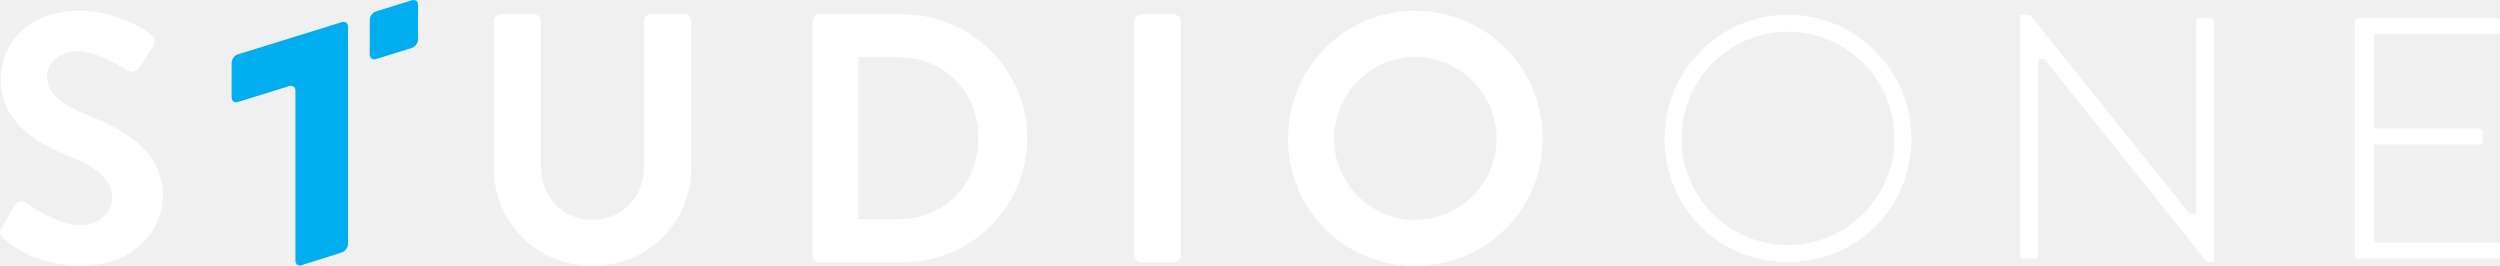
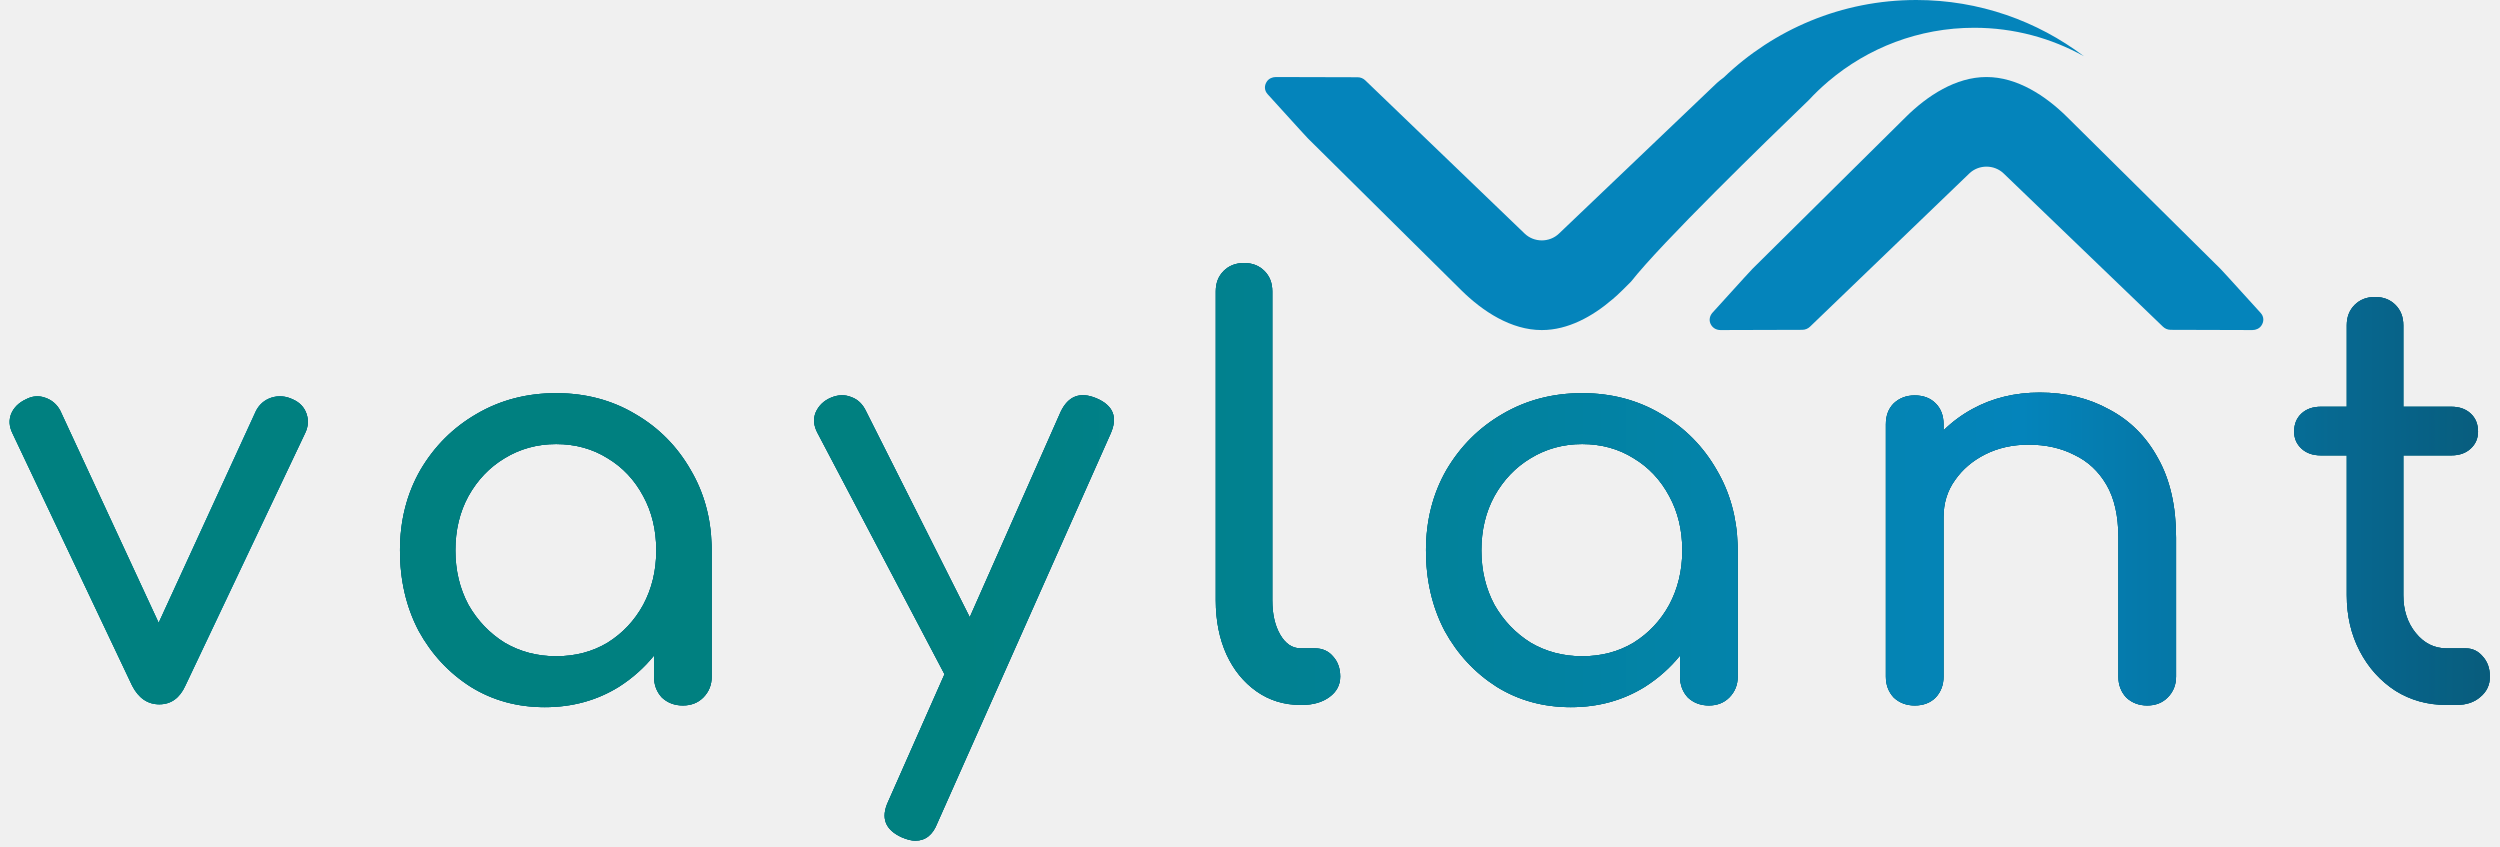
- <svg xmlns="http://www.w3.org/2000/svg" version="1.1" id="Layer_1" x="0px" y="0px" viewBox="0 0 200 21.271" enable-background="new 0 0 200 21.271" xml:space="preserve">
-   <g>
-     <g>
-       <g>
-         <path id="XMLID_13_" fill="#00ADEE" d="M18.53,7.793c0,0.286,0.223,0.45,0.496,0.366l4.113-1.274     c0.273-0.084,0.496,0.08,0.496,0.366v13.595c0,0.286,0.223,0.449,0.495,0.363l3.213-1.012c0.273-0.086,0.496-0.39,0.496-0.675     V5.945c0-0.286,0-0.753,0-1.038v-2.77c0-0.286-0.224-0.45-0.497-0.365l-8.316,2.578c-0.273,0.085-0.496,0.387-0.496,0.673V7.793z     " />
-       </g>
-       <g>
-         <path id="XMLID_12_" fill="#00ADEE" d="M30.075,0.919c-0.273,0.085-0.496,0.388-0.496,0.674v2.77c0,0.286,0.223,0.45,0.496,0.365     l2.875-0.897c0.273-0.085,0.496-0.388,0.496-0.674v-2.77c0-0.286-0.223-0.45-0.496-0.365L30.075,0.919z" />
-       </g>
-     </g>
-     <path fill="#FFFFFF" d="M0.134,18.21l1.02-1.757c0.227-0.397,0.709-0.397,0.963-0.199c0.142,0.085,2.438,1.758,4.28,1.758   c1.474,0,2.578-0.965,2.578-2.182c0-1.445-1.218-2.437-3.599-3.401C2.714,11.352,0.05,9.652,0.05,6.307   c0-2.523,1.87-5.441,6.376-5.441c2.891,0,5.101,1.474,5.667,1.899c0.285,0.169,0.369,0.652,0.171,0.935l-1.078,1.616   c-0.227,0.34-0.651,0.566-0.991,0.34C9.968,5.514,7.815,4.096,6.256,4.096c-1.616,0-2.494,1.077-2.494,1.984   c0,1.332,1.048,2.239,3.345,3.174c2.749,1.105,5.923,2.749,5.923,6.404c0,2.919-2.522,5.612-6.518,5.612   c-3.57,0-5.668-1.673-6.235-2.21C0.021,18.805-0.12,18.664,0.134,18.21z" />
-     <path fill="#FFFFFF" d="M39.509,1.688c0-0.284,0.255-0.539,0.539-0.539h2.693c0.311,0,0.539,0.255,0.539,0.539v11.591   c0,2.408,1.643,4.307,4.109,4.307c2.465,0,4.137-1.899,4.137-4.279V1.688c0-0.284,0.226-0.539,0.538-0.539h2.692   c0.284,0,0.539,0.255,0.539,0.539v11.789c0,4.307-3.429,7.794-7.906,7.794c-4.449,0-7.879-3.487-7.879-7.794V1.688z" />
-     <path fill="#FFFFFF" d="M65.003,1.688c0-0.284,0.227-0.539,0.51-0.539h6.716c5.47,0,9.947,4.449,9.947,9.891   c0,5.498-4.477,9.947-9.947,9.947h-6.716c-0.283,0-0.51-0.255-0.51-0.538V1.688z M71.89,17.529c3.684,0,6.377-2.776,6.377-6.49   c0-3.684-2.693-6.461-6.377-6.461h-3.23v12.95H71.89z" />
-     <path fill="#FFFFFF" d="M90.753,1.688c0-0.284,0.255-0.539,0.538-0.539h2.635c0.283,0,0.538,0.255,0.538,0.539v18.761   c0,0.283-0.255,0.538-0.538,0.538h-2.635c-0.283,0-0.538-0.255-0.538-0.538V1.688z" />
-     <path fill="#FFFFFF" d="M113.216,0.866c5.667,0,10.202,4.563,10.202,10.231c0,5.667-4.535,10.174-10.202,10.174   c-5.667,0-10.174-4.507-10.174-10.174C103.041,5.429,107.548,0.866,113.216,0.866z M113.216,17.587c3.571,0,6.518-2.919,6.518-6.49   c0-3.571-2.947-6.547-6.518-6.547s-6.49,2.975-6.49,6.547C106.725,14.668,109.645,17.587,113.216,17.587z" />
-     <path fill="#FFFFFF" d="M143.026,20.959c-5.531,0-9.862-4.332-9.862-9.862c0-5.47,4.424-9.919,9.862-9.919   c5.453,0,9.891,4.45,9.891,9.919C152.916,16.627,148.572,20.959,143.026,20.959z M143.026,2.538c-4.688,0-8.502,3.839-8.502,8.559   c0,4.687,3.814,8.501,8.502,8.501c4.703,0,8.53-3.814,8.53-8.501C151.556,6.378,147.729,2.538,143.026,2.538z" />
-     <path id="XMLID_2_" fill="#FFFFFF" d="M176.554,20.959L163.546,4.72h-0.461l-0.029,0.312v15.417c0,0.109-0.087,0.226-0.227,0.226   h-0.992c-0.111,0-0.228-0.116-0.228-0.226V1.376c0-0.104,0.109-0.198,0.228-0.198h0.558l12.782,15.927h0.517V1.688   c0-0.109,0.087-0.228,0.228-0.228h0.992c0.11,0,0.226,0.117,0.226,0.228V20.76c0,0.102-0.109,0.199-0.226,0.199H176.554z" />
-     <path id="XMLID_1_" fill="#FFFFFF" d="M188.607,20.676c-0.14,0-0.226-0.117-0.226-0.226V1.689c0-0.109,0.087-0.228,0.226-0.228   h11.167c0.14,0,0.227,0.118,0.227,0.228V2.51c0,0.109-0.087,0.227-0.227,0.227h-9.834v7.538h8.445c0.112,0,0.227,0.114,0.227,0.227   v0.821c0,0.141-0.117,0.228-0.227,0.228h-8.445v7.85h9.834c0.14,0,0.227,0.117,0.227,0.226v0.823c0,0.109-0.087,0.226-0.227,0.226   H188.607z" />
+ <svg xmlns="http://www.w3.org/2000/svg" width="130" height="44" viewBox="0 0 130 44" fill="none">
+   <path d="M55.155 21.415C55.548 20.592 56.166 20.356 57.009 20.709C57.892 21.082 58.138 21.7 57.745 22.563L48.742 42.804C48.507 43.412 48.124 43.716 47.595 43.716C47.399 43.716 47.163 43.657 46.889 43.539C46.026 43.147 45.791 42.529 46.183 41.686L49.114 35.06L42.505 22.503C42.309 22.131 42.279 21.778 42.416 21.445C42.573 21.092 42.838 20.836 43.211 20.679C43.584 20.522 43.936 20.513 44.27 20.65C44.603 20.767 44.859 21.013 45.035 21.385L50.427 32.096L55.155 21.415ZM28.918 20.444C30.448 20.444 31.821 20.807 33.037 21.533C34.253 22.239 35.214 23.21 35.92 24.446C36.6 25.604 36.962 26.9 37.004 28.334L37.009 28.623V35.184C37.009 35.615 36.862 35.979 36.568 36.273C36.293 36.547 35.94 36.685 35.508 36.685C35.077 36.685 34.714 36.547 34.42 36.273C34.145 35.979 34.008 35.615 34.008 35.184V34.091C33.493 34.725 32.885 35.266 32.184 35.713C31.046 36.419 29.761 36.773 28.329 36.773C26.898 36.773 25.612 36.419 24.475 35.713C23.337 34.988 22.436 34.017 21.769 32.801C21.122 31.566 20.798 30.173 20.798 28.623C20.798 27.074 21.151 25.681 21.857 24.446C22.582 23.21 23.554 22.239 24.77 21.533C26.005 20.807 27.388 20.444 28.918 20.444ZM82.271 20.444C83.8 20.444 85.173 20.807 86.389 21.533C87.605 22.239 88.567 23.21 89.273 24.446C89.953 25.604 90.314 26.9 90.357 28.334L90.362 28.623V35.184C90.362 35.615 90.214 35.979 89.92 36.273C89.645 36.547 89.292 36.685 88.861 36.685C88.429 36.685 88.066 36.547 87.772 36.273C87.497 35.979 87.361 35.615 87.361 35.184V34.091C86.846 34.725 86.238 35.266 85.536 35.713C84.399 36.419 83.114 36.773 81.682 36.773C80.25 36.773 78.965 36.419 77.827 35.713C76.69 34.988 75.788 34.017 75.121 32.801C74.474 31.566 74.15 30.173 74.15 28.623C74.15 27.074 74.503 25.681 75.209 24.446C75.935 23.21 76.906 22.239 78.122 21.533C79.358 20.807 80.741 20.444 82.271 20.444ZM106.067 20.414C107.42 20.414 108.626 20.709 109.685 21.297C110.763 21.866 111.607 22.71 112.215 23.828C112.843 24.945 113.156 26.319 113.156 27.947V35.184C113.156 35.615 113.01 35.979 112.716 36.273C112.441 36.547 112.088 36.685 111.656 36.685C111.225 36.685 110.862 36.547 110.568 36.273C110.293 35.979 110.155 35.615 110.155 35.184V27.947C110.155 26.829 109.95 25.916 109.538 25.21C109.126 24.504 108.567 23.984 107.861 23.651C107.175 23.298 106.38 23.121 105.478 23.121C104.654 23.122 103.909 23.288 103.242 23.621C102.576 23.955 102.046 24.406 101.653 24.975C101.261 25.524 101.065 26.161 101.065 26.887V35.184C101.065 35.615 100.927 35.979 100.652 36.273C100.378 36.547 100.015 36.685 99.565 36.685C99.133 36.685 98.77 36.547 98.476 36.273C98.201 35.979 98.064 35.615 98.064 35.184V22.062C98.064 21.611 98.201 21.248 98.476 20.974C98.77 20.699 99.133 20.562 99.565 20.562C100.016 20.562 100.378 20.7 100.652 20.974C100.927 21.248 101.065 21.611 101.065 22.062V22.379C101.502 21.949 102.001 21.577 102.566 21.268C103.605 20.699 104.772 20.414 106.067 20.414ZM64.691 13.677C65.122 13.677 65.475 13.815 65.749 14.089C66.024 14.364 66.161 14.716 66.161 15.148V31.212C66.161 31.938 66.299 32.536 66.573 33.007C66.848 33.478 67.201 33.713 67.632 33.713H68.367C68.76 33.713 69.074 33.851 69.31 34.125C69.564 34.4 69.692 34.753 69.692 35.184C69.692 35.615 69.506 35.969 69.133 36.243C68.76 36.518 68.28 36.656 67.692 36.656H67.632C66.769 36.656 66.004 36.419 65.337 35.949C64.67 35.478 64.151 34.84 63.779 34.036C63.406 33.213 63.219 32.271 63.219 31.212V15.148C63.219 14.716 63.356 14.364 63.631 14.089C63.906 13.815 64.259 13.677 64.691 13.677ZM123.502 15.443C123.933 15.443 124.287 15.579 124.562 15.854C124.836 16.128 124.974 16.482 124.974 16.913V21.15H127.475C127.886 21.15 128.22 21.268 128.475 21.503C128.73 21.739 128.858 22.052 128.858 22.445C128.858 22.798 128.73 23.092 128.475 23.328C128.22 23.563 127.886 23.68 127.475 23.68H124.974V30.948C124.974 31.732 125.19 32.389 125.621 32.918C126.053 33.448 126.582 33.713 127.21 33.713H128.21C128.563 33.713 128.858 33.851 129.093 34.125C129.348 34.4 129.475 34.753 129.475 35.184C129.475 35.615 129.308 35.969 128.975 36.243C128.661 36.518 128.249 36.656 127.739 36.656H127.21C126.229 36.656 125.346 36.41 124.562 35.919C123.777 35.409 123.159 34.723 122.708 33.86C122.257 32.997 122.031 32.026 122.031 30.948V23.68H120.678C120.266 23.68 119.933 23.563 119.678 23.328C119.423 23.092 119.295 22.798 119.295 22.445C119.295 22.052 119.423 21.739 119.678 21.503C119.933 21.268 120.266 21.15 120.678 21.15H122.031V16.913C122.031 16.482 122.169 16.128 122.444 15.854C122.718 15.58 123.071 15.443 123.502 15.443ZM14.11 20.679C14.482 20.561 14.855 20.591 15.228 20.768C15.581 20.925 15.816 21.17 15.934 21.503C16.051 21.837 16.032 22.17 15.875 22.503L9.638 35.655C9.344 36.302 8.892 36.625 8.284 36.625C7.676 36.625 7.206 36.302 6.872 35.655L0.635 22.503C0.478 22.17 0.458 21.846 0.575 21.533C0.713 21.199 0.968 20.945 1.341 20.768C1.674 20.591 2.008 20.561 2.341 20.679C2.694 20.797 2.958 21.023 3.135 21.356L8.251 32.388L13.316 21.356C13.492 21.023 13.757 20.797 14.11 20.679ZM28.918 23.092C27.937 23.092 27.045 23.337 26.24 23.828C25.456 24.298 24.828 24.956 24.358 25.799C23.907 26.623 23.681 27.564 23.681 28.623C23.681 29.663 23.907 30.604 24.358 31.448C24.828 32.271 25.456 32.929 26.24 33.419C27.044 33.89 27.937 34.125 28.918 34.125C29.918 34.125 30.811 33.89 31.595 33.419C32.379 32.929 32.997 32.271 33.448 31.448C33.9 30.604 34.125 29.663 34.125 28.623C34.125 27.564 33.899 26.623 33.448 25.799C32.997 24.956 32.379 24.298 31.595 23.828C30.81 23.337 29.918 23.092 28.918 23.092ZM82.271 23.092C81.29 23.092 80.397 23.337 79.593 23.828C78.808 24.298 78.181 24.956 77.71 25.799C77.259 26.623 77.033 27.564 77.033 28.623C77.033 29.663 77.259 30.604 77.71 31.448C78.181 32.271 78.808 32.929 79.593 33.419C80.397 33.89 81.29 34.125 82.271 34.125C83.271 34.125 84.163 33.89 84.947 33.419C85.732 32.929 86.35 32.271 86.801 31.448C87.252 30.604 87.478 29.663 87.478 28.623C87.478 27.564 87.252 26.623 86.801 25.799C86.35 24.956 85.732 24.298 84.947 23.828C84.163 23.337 83.271 23.092 82.271 23.092Z" fill="#008080" />
+   <path d="M55.155 21.415C55.548 20.592 56.166 20.356 57.009 20.709C57.892 21.082 58.138 21.7 57.745 22.563L48.742 42.804C48.507 43.412 48.124 43.716 47.595 43.716C47.399 43.716 47.163 43.657 46.889 43.539C46.026 43.147 45.791 42.529 46.183 41.686L49.114 35.06L42.505 22.503C42.309 22.131 42.279 21.778 42.416 21.445C42.573 21.092 42.838 20.836 43.211 20.679C43.584 20.522 43.936 20.513 44.27 20.65C44.603 20.767 44.859 21.013 45.035 21.385L50.427 32.096L55.155 21.415ZM28.918 20.444C30.448 20.444 31.821 20.807 33.037 21.533C34.253 22.239 35.214 23.21 35.92 24.446C36.6 25.604 36.962 26.9 37.004 28.334L37.009 28.623V35.184C37.009 35.615 36.862 35.979 36.568 36.273C36.293 36.547 35.94 36.685 35.508 36.685C35.077 36.685 34.714 36.547 34.42 36.273C34.145 35.979 34.008 35.615 34.008 35.184V34.091C33.493 34.725 32.885 35.266 32.184 35.713C31.046 36.419 29.761 36.773 28.329 36.773C26.898 36.773 25.612 36.419 24.475 35.713C23.337 34.988 22.436 34.017 21.769 32.801C21.122 31.566 20.798 30.173 20.798 28.623C20.798 27.074 21.151 25.681 21.857 24.446C22.582 23.21 23.554 22.239 24.77 21.533C26.005 20.807 27.388 20.444 28.918 20.444ZM82.271 20.444C83.8 20.444 85.173 20.807 86.389 21.533C87.605 22.239 88.567 23.21 89.273 24.446C89.953 25.604 90.314 26.9 90.357 28.334L90.362 28.623V35.184C90.362 35.615 90.214 35.979 89.92 36.273C89.645 36.547 89.292 36.685 88.861 36.685C88.429 36.685 88.066 36.547 87.772 36.273C87.497 35.979 87.361 35.615 87.361 35.184V34.091C86.846 34.725 86.238 35.266 85.536 35.713C84.399 36.419 83.114 36.773 81.682 36.773C80.25 36.773 78.965 36.419 77.827 35.713C76.69 34.988 75.788 34.017 75.121 32.801C74.474 31.566 74.15 30.173 74.15 28.623C74.15 27.074 74.503 25.681 75.209 24.446C75.935 23.21 76.906 22.239 78.122 21.533C79.358 20.807 80.741 20.444 82.271 20.444ZM106.067 20.414C107.42 20.414 108.626 20.709 109.685 21.297C110.763 21.866 111.607 22.71 112.215 23.828C112.843 24.945 113.156 26.319 113.156 27.947V35.184C113.156 35.615 113.01 35.979 112.716 36.273C112.441 36.547 112.088 36.685 111.656 36.685C111.225 36.685 110.862 36.547 110.568 36.273C110.293 35.979 110.155 35.615 110.155 35.184V27.947C110.155 26.829 109.95 25.916 109.538 25.21C109.126 24.504 108.567 23.984 107.861 23.651C107.175 23.298 106.38 23.121 105.478 23.121C104.654 23.122 103.909 23.288 103.242 23.621C102.576 23.955 102.046 24.406 101.653 24.975C101.261 25.524 101.065 26.161 101.065 26.887V35.184C101.065 35.615 100.927 35.979 100.652 36.273C100.378 36.547 100.015 36.685 99.565 36.685C99.133 36.685 98.77 36.547 98.476 36.273C98.201 35.979 98.064 35.615 98.064 35.184V22.062C98.064 21.611 98.201 21.248 98.476 20.974C98.77 20.699 99.133 20.562 99.565 20.562C100.016 20.562 100.378 20.7 100.652 20.974C100.927 21.248 101.065 21.611 101.065 22.062V22.379C101.502 21.949 102.001 21.577 102.566 21.268C103.605 20.699 104.772 20.414 106.067 20.414ZM64.691 13.677C65.122 13.677 65.475 13.815 65.749 14.089C66.024 14.364 66.161 14.716 66.161 15.148V31.212C66.161 31.938 66.299 32.536 66.573 33.007C66.848 33.478 67.201 33.713 67.632 33.713H68.367C68.76 33.713 69.074 33.851 69.31 34.125C69.564 34.4 69.692 34.753 69.692 35.184C69.692 35.615 69.506 35.969 69.133 36.243C68.76 36.518 68.28 36.656 67.692 36.656H67.632C66.769 36.656 66.004 36.419 65.337 35.949C64.67 35.478 64.151 34.84 63.779 34.036C63.406 33.213 63.219 32.271 63.219 31.212V15.148C63.219 14.716 63.356 14.364 63.631 14.089C63.906 13.815 64.259 13.677 64.691 13.677ZM123.502 15.443C123.933 15.443 124.287 15.579 124.562 15.854C124.836 16.128 124.974 16.482 124.974 16.913V21.15H127.475C127.886 21.15 128.22 21.268 128.475 21.503C128.73 21.739 128.858 22.052 128.858 22.445C128.858 22.798 128.73 23.092 128.475 23.328C128.22 23.563 127.886 23.68 127.475 23.68H124.974V30.948C124.974 31.732 125.19 32.389 125.621 32.918C126.053 33.448 126.582 33.713 127.21 33.713H128.21C128.563 33.713 128.858 33.851 129.093 34.125C129.348 34.4 129.475 34.753 129.475 35.184C129.475 35.615 129.308 35.969 128.975 36.243C128.661 36.518 128.249 36.656 127.739 36.656H127.21C126.229 36.656 125.346 36.41 124.562 35.919C123.777 35.409 123.159 34.723 122.708 33.86C122.257 32.997 122.031 32.026 122.031 30.948V23.68H120.678C120.266 23.68 119.933 23.563 119.678 23.328C119.423 23.092 119.295 22.798 119.295 22.445C119.295 22.052 119.423 21.739 119.678 21.503C119.933 21.268 120.266 21.15 120.678 21.15H122.031V16.913C122.031 16.482 122.169 16.128 122.444 15.854C122.718 15.58 123.071 15.443 123.502 15.443ZM14.11 20.679C14.482 20.561 14.855 20.591 15.228 20.768C15.581 20.925 15.816 21.17 15.934 21.503C16.051 21.837 16.032 22.17 15.875 22.503L9.638 35.655C9.344 36.302 8.892 36.625 8.284 36.625C7.676 36.625 7.206 36.302 6.872 35.655L0.635 22.503C0.478 22.17 0.458 21.846 0.575 21.533C0.713 21.199 0.968 20.945 1.341 20.768C1.674 20.591 2.008 20.561 2.341 20.679C2.694 20.797 2.958 21.023 3.135 21.356L8.251 32.388L13.316 21.356C13.492 21.023 13.757 20.797 14.11 20.679ZM28.918 23.092C27.937 23.092 27.045 23.337 26.24 23.828C25.456 24.298 24.828 24.956 24.358 25.799C23.907 26.623 23.681 27.564 23.681 28.623C23.681 29.663 23.907 30.604 24.358 31.448C24.828 32.271 25.456 32.929 26.24 33.419C27.044 33.89 27.937 34.125 28.918 34.125C29.918 34.125 30.811 33.89 31.595 33.419C32.379 32.929 32.997 32.271 33.448 31.448C33.9 30.604 34.125 29.663 34.125 28.623C34.125 27.564 33.899 26.623 33.448 25.799C32.997 24.956 32.379 24.298 31.595 23.828C30.81 23.337 29.918 23.092 28.918 23.092ZM82.271 23.092C81.29 23.092 80.397 23.337 79.593 23.828C78.808 24.298 78.181 24.956 77.71 25.799C77.259 26.623 77.033 27.564 77.033 28.623C77.033 29.663 77.259 30.604 77.71 31.448C78.181 32.271 78.808 32.929 79.593 33.419C80.397 33.89 81.29 34.125 82.271 34.125C83.271 34.125 84.163 33.89 84.947 33.419C85.732 32.929 86.35 32.271 86.801 31.448C87.252 30.604 87.478 29.663 87.478 28.623C87.478 27.564 87.252 26.623 86.801 25.799C86.35 24.956 85.732 24.298 84.947 23.828C84.163 23.337 83.271 23.092 82.271 23.092Z" fill="url(#paint0_linear_63_5412)" />
+   <path d="M55.155 21.415C55.548 20.592 56.166 20.356 57.009 20.709C57.892 21.082 58.138 21.7 57.745 22.563L48.742 42.804C48.507 43.412 48.124 43.716 47.595 43.716C47.399 43.716 47.163 43.657 46.889 43.539C46.026 43.147 45.791 42.529 46.183 41.686L49.114 35.06L42.505 22.503C42.309 22.131 42.279 21.778 42.416 21.445C42.573 21.092 42.838 20.836 43.211 20.679C43.584 20.522 43.936 20.513 44.27 20.65C44.603 20.767 44.859 21.013 45.035 21.385L50.427 32.096L55.155 21.415ZM28.918 20.444C30.448 20.444 31.821 20.807 33.037 21.533C34.253 22.239 35.214 23.21 35.92 24.446C36.6 25.604 36.962 26.9 37.004 28.334L37.009 28.623V35.184C37.009 35.615 36.862 35.979 36.568 36.273C36.293 36.547 35.94 36.685 35.508 36.685C35.077 36.685 34.714 36.547 34.42 36.273C34.145 35.979 34.008 35.615 34.008 35.184V34.091C33.493 34.725 32.885 35.266 32.184 35.713C31.046 36.419 29.761 36.773 28.329 36.773C26.898 36.773 25.612 36.419 24.475 35.713C23.337 34.988 22.436 34.017 21.769 32.801C21.122 31.566 20.798 30.173 20.798 28.623C20.798 27.074 21.151 25.681 21.857 24.446C22.582 23.21 23.554 22.239 24.77 21.533C26.005 20.807 27.388 20.444 28.918 20.444ZM82.271 20.444C83.8 20.444 85.173 20.807 86.389 21.533C87.605 22.239 88.567 23.21 89.273 24.446C89.953 25.604 90.314 26.9 90.357 28.334L90.362 28.623V35.184C90.362 35.615 90.214 35.979 89.92 36.273C89.645 36.547 89.292 36.685 88.861 36.685C88.429 36.685 88.066 36.547 87.772 36.273C87.497 35.979 87.361 35.615 87.361 35.184V34.091C86.846 34.725 86.238 35.266 85.536 35.713C84.399 36.419 83.114 36.773 81.682 36.773C80.25 36.773 78.965 36.419 77.827 35.713C76.69 34.988 75.788 34.017 75.121 32.801C74.474 31.566 74.15 30.173 74.15 28.623C74.15 27.074 74.503 25.681 75.209 24.446C75.935 23.21 76.906 22.239 78.122 21.533C79.358 20.807 80.741 20.444 82.271 20.444ZM106.067 20.414C107.42 20.414 108.626 20.709 109.685 21.297C110.763 21.866 111.607 22.71 112.215 23.828C112.843 24.945 113.156 26.319 113.156 27.947V35.184C113.156 35.615 113.01 35.979 112.716 36.273C112.441 36.547 112.088 36.685 111.656 36.685C111.225 36.685 110.862 36.547 110.568 36.273C110.293 35.979 110.155 35.615 110.155 35.184V27.947C110.155 26.829 109.95 25.916 109.538 25.21C109.126 24.504 108.567 23.984 107.861 23.651C107.175 23.298 106.38 23.121 105.478 23.121C104.654 23.122 103.909 23.288 103.242 23.621C102.576 23.955 102.046 24.406 101.653 24.975C101.261 25.524 101.065 26.161 101.065 26.887V35.184C101.065 35.615 100.927 35.979 100.652 36.273C100.378 36.547 100.015 36.685 99.565 36.685C99.133 36.685 98.77 36.547 98.476 36.273C98.201 35.979 98.064 35.615 98.064 35.184V22.062C98.064 21.611 98.201 21.248 98.476 20.974C98.77 20.699 99.133 20.562 99.565 20.562C100.016 20.562 100.378 20.7 100.652 20.974C100.927 21.248 101.065 21.611 101.065 22.062V22.379C101.502 21.949 102.001 21.577 102.566 21.268C103.605 20.699 104.772 20.414 106.067 20.414ZM64.691 13.677C65.122 13.677 65.475 13.815 65.749 14.089C66.024 14.364 66.161 14.716 66.161 15.148V31.212C66.161 31.938 66.299 32.536 66.573 33.007C66.848 33.478 67.201 33.713 67.632 33.713H68.367C68.76 33.713 69.074 33.851 69.31 34.125C69.564 34.4 69.692 34.753 69.692 35.184C69.692 35.615 69.506 35.969 69.133 36.243C68.76 36.518 68.28 36.656 67.692 36.656H67.632C66.769 36.656 66.004 36.419 65.337 35.949C64.67 35.478 64.151 34.84 63.779 34.036C63.406 33.213 63.219 32.271 63.219 31.212V15.148C63.219 14.716 63.356 14.364 63.631 14.089C63.906 13.815 64.259 13.677 64.691 13.677ZM123.502 15.443C123.933 15.443 124.287 15.579 124.562 15.854C124.836 16.128 124.974 16.482 124.974 16.913V21.15H127.475C127.886 21.15 128.22 21.268 128.475 21.503C128.73 21.739 128.858 22.052 128.858 22.445C128.858 22.798 128.73 23.092 128.475 23.328C128.22 23.563 127.886 23.68 127.475 23.68H124.974V30.948C124.974 31.732 125.19 32.389 125.621 32.918C126.053 33.448 126.582 33.713 127.21 33.713H128.21C128.563 33.713 128.858 33.851 129.093 34.125C129.348 34.4 129.475 34.753 129.475 35.184C129.475 35.615 129.308 35.969 128.975 36.243C128.661 36.518 128.249 36.656 127.739 36.656H127.21C126.229 36.656 125.346 36.41 124.562 35.919C123.777 35.409 123.159 34.723 122.708 33.86C122.257 32.997 122.031 32.026 122.031 30.948V23.68H120.678C120.266 23.68 119.933 23.563 119.678 23.328C119.423 23.092 119.295 22.798 119.295 22.445C119.295 22.052 119.423 21.739 119.678 21.503C119.933 21.268 120.266 21.15 120.678 21.15H122.031V16.913C122.031 16.482 122.169 16.128 122.444 15.854C122.718 15.58 123.071 15.443 123.502 15.443ZM14.11 20.679C14.482 20.561 14.855 20.591 15.228 20.768C15.581 20.925 15.816 21.17 15.934 21.503C16.051 21.837 16.032 22.17 15.875 22.503L9.638 35.655C9.344 36.302 8.892 36.625 8.284 36.625C7.676 36.625 7.206 36.302 6.872 35.655L0.635 22.503C0.478 22.17 0.458 21.846 0.575 21.533C0.713 21.199 0.968 20.945 1.341 20.768C1.674 20.591 2.008 20.561 2.341 20.679C2.694 20.797 2.958 21.023 3.135 21.356L8.251 32.388L13.316 21.356C13.492 21.023 13.757 20.797 14.11 20.679ZM28.918 23.092C27.937 23.092 27.045 23.337 26.24 23.828C25.456 24.298 24.828 24.956 24.358 25.799C23.907 26.623 23.681 27.564 23.681 28.623C23.681 29.663 23.907 30.604 24.358 31.448C24.828 32.271 25.456 32.929 26.24 33.419C27.044 33.89 27.937 34.125 28.918 34.125C29.918 34.125 30.811 33.89 31.595 33.419C32.379 32.929 32.997 32.271 33.448 31.448C33.9 30.604 34.125 29.663 34.125 28.623C34.125 27.564 33.899 26.623 33.448 25.799C32.997 24.956 32.379 24.298 31.595 23.828C30.81 23.337 29.918 23.092 28.918 23.092ZM82.271 23.092C81.29 23.092 80.397 23.337 79.593 23.828C78.808 24.298 78.181 24.956 77.71 25.799C77.259 26.623 77.033 27.564 77.033 28.623C77.033 29.663 77.259 30.604 77.71 31.448C78.181 32.271 78.808 32.929 79.593 33.419C80.397 33.89 81.29 34.125 82.271 34.125C83.271 34.125 84.163 33.89 84.947 33.419C85.732 32.929 86.35 32.271 86.801 31.448C87.252 30.604 87.478 29.663 87.478 28.623C87.478 27.564 87.252 26.623 86.801 25.799C86.35 24.956 85.732 24.298 84.947 23.828C84.163 23.337 83.271 23.092 82.271 23.092Z" fill="url(#paint1_linear_63_5412)" />
+   <g clip-path="url(#clip0_63_5412)">
+     <path d="M107.482 6.077C106.371 4.978 104.888 4.006 103.307 4.006H103.285C101.704 4.006 100.22 4.978 99.11 6.077L91.131 13.976C91.078 14.027 90.739 14.394 89.052 16.257C88.911 16.412 88.86 16.631 88.94 16.821C89.03 17.035 89.228 17.163 89.466 17.163H89.467L93.716 17.151C93.867 17.151 94.015 17.091 94.121 16.987L102.404 9.02C102.896 8.547 103.697 8.547 104.19 9.02L112.473 16.987C112.579 17.091 112.725 17.151 112.876 17.151L117.125 17.163H117.126C117.307 17.163 117.482 17.084 117.584 16.942C117.741 16.721 117.727 16.461 117.553 16.271C115.855 14.396 115.514 14.029 115.461 13.976L107.482 6.077Z" fill="#0484BB" />
+     <path d="M84.814 14.644C86.394 12.634 91.786 7.392 94.059 5.202C94.369 4.868 94.699 4.552 95.047 4.255C95.071 4.233 95.084 4.22 95.084 4.22L95.086 4.222C97.13 2.491 99.772 1.444 102.659 1.444C104.73 1.444 106.672 1.983 108.362 2.923C105.936 1.092 102.92 0 99.648 0C95.761 0 92.235 1.536 89.633 4.03C89.511 4.121 89.353 4.242 89.276 4.317L81.067 12.146C80.575 12.619 79.774 12.619 79.282 12.146L70.998 4.182C70.892 4.077 70.746 4.017 70.595 4.017L66.345 4.006H66.343C66.162 4.006 65.987 4.085 65.885 4.227C65.728 4.448 65.743 4.707 65.916 4.897C67.615 6.773 67.956 7.14 68.008 7.193L75.987 15.092C77.098 16.191 78.581 17.163 80.163 17.163H80.184C81.534 17.163 82.811 16.456 83.847 15.565V15.566L83.853 15.563C84.03 15.411 84.201 15.254 84.362 15.094L84.814 14.644Z" fill="#0484BB" />
  </g>
+   <defs>
+     <linearGradient id="paint0_linear_63_5412" x1="0.5" y1="28.584" x2="16.008" y2="28.584" gradientUnits="userSpaceOnUse">
+       <stop stop-color="#008080" />
+       <stop offset="0.386" stop-color="#008080" />
+       <stop offset="0.811" stop-color="#0484BB" />
+       <stop offset="1" stop-color="#085C7D" stop-opacity="0.98" />
+     </linearGradient>
+     <linearGradient id="paint1_linear_63_5412" x1="0.5" y1="28.634" x2="129.467" y2="28.634" gradientUnits="userSpaceOnUse">
+       <stop stop-color="#008080" />
+       <stop offset="0.386" stop-color="#008080" />
+       <stop offset="0.811" stop-color="#0484BB" />
+       <stop offset="1" stop-color="#085C7D" stop-opacity="0.98" />
+     </linearGradient>
+     <clipPath id="clip0_63_5412">
+       <rect width="51.914" height="17.163" fill="white" transform="translate(65.7776)" />
+     </clipPath>
+   </defs>
</svg>
